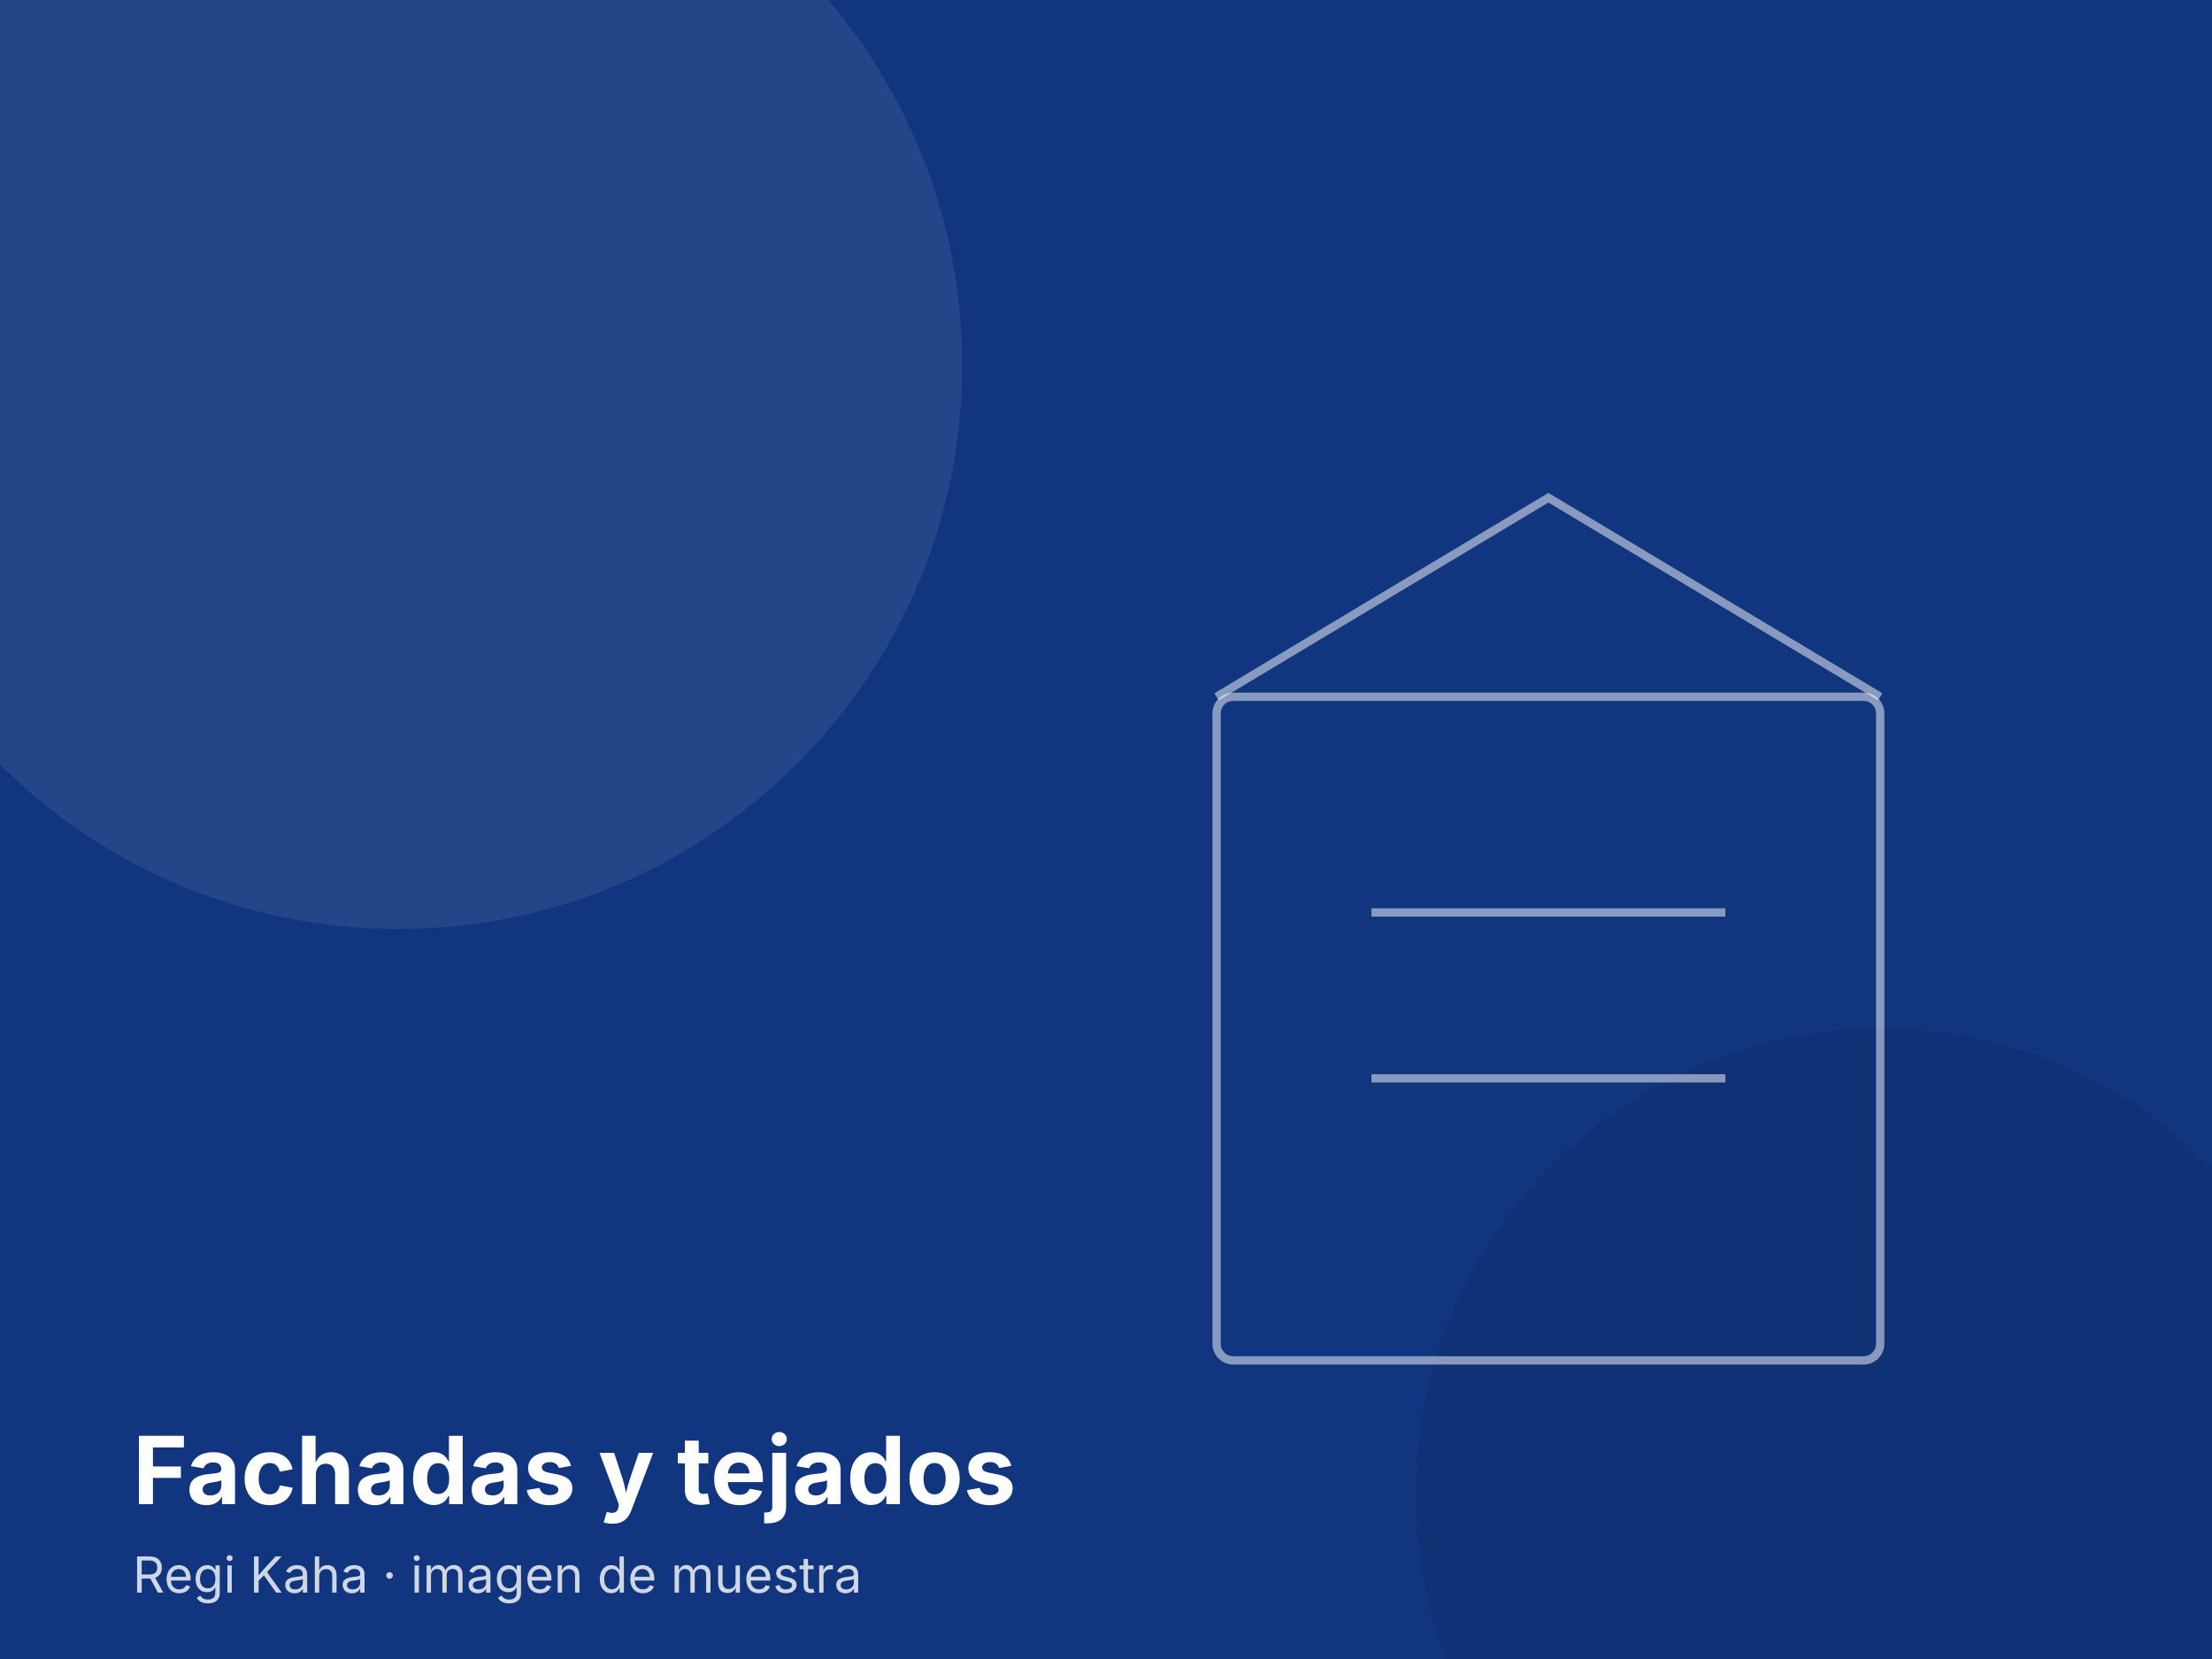
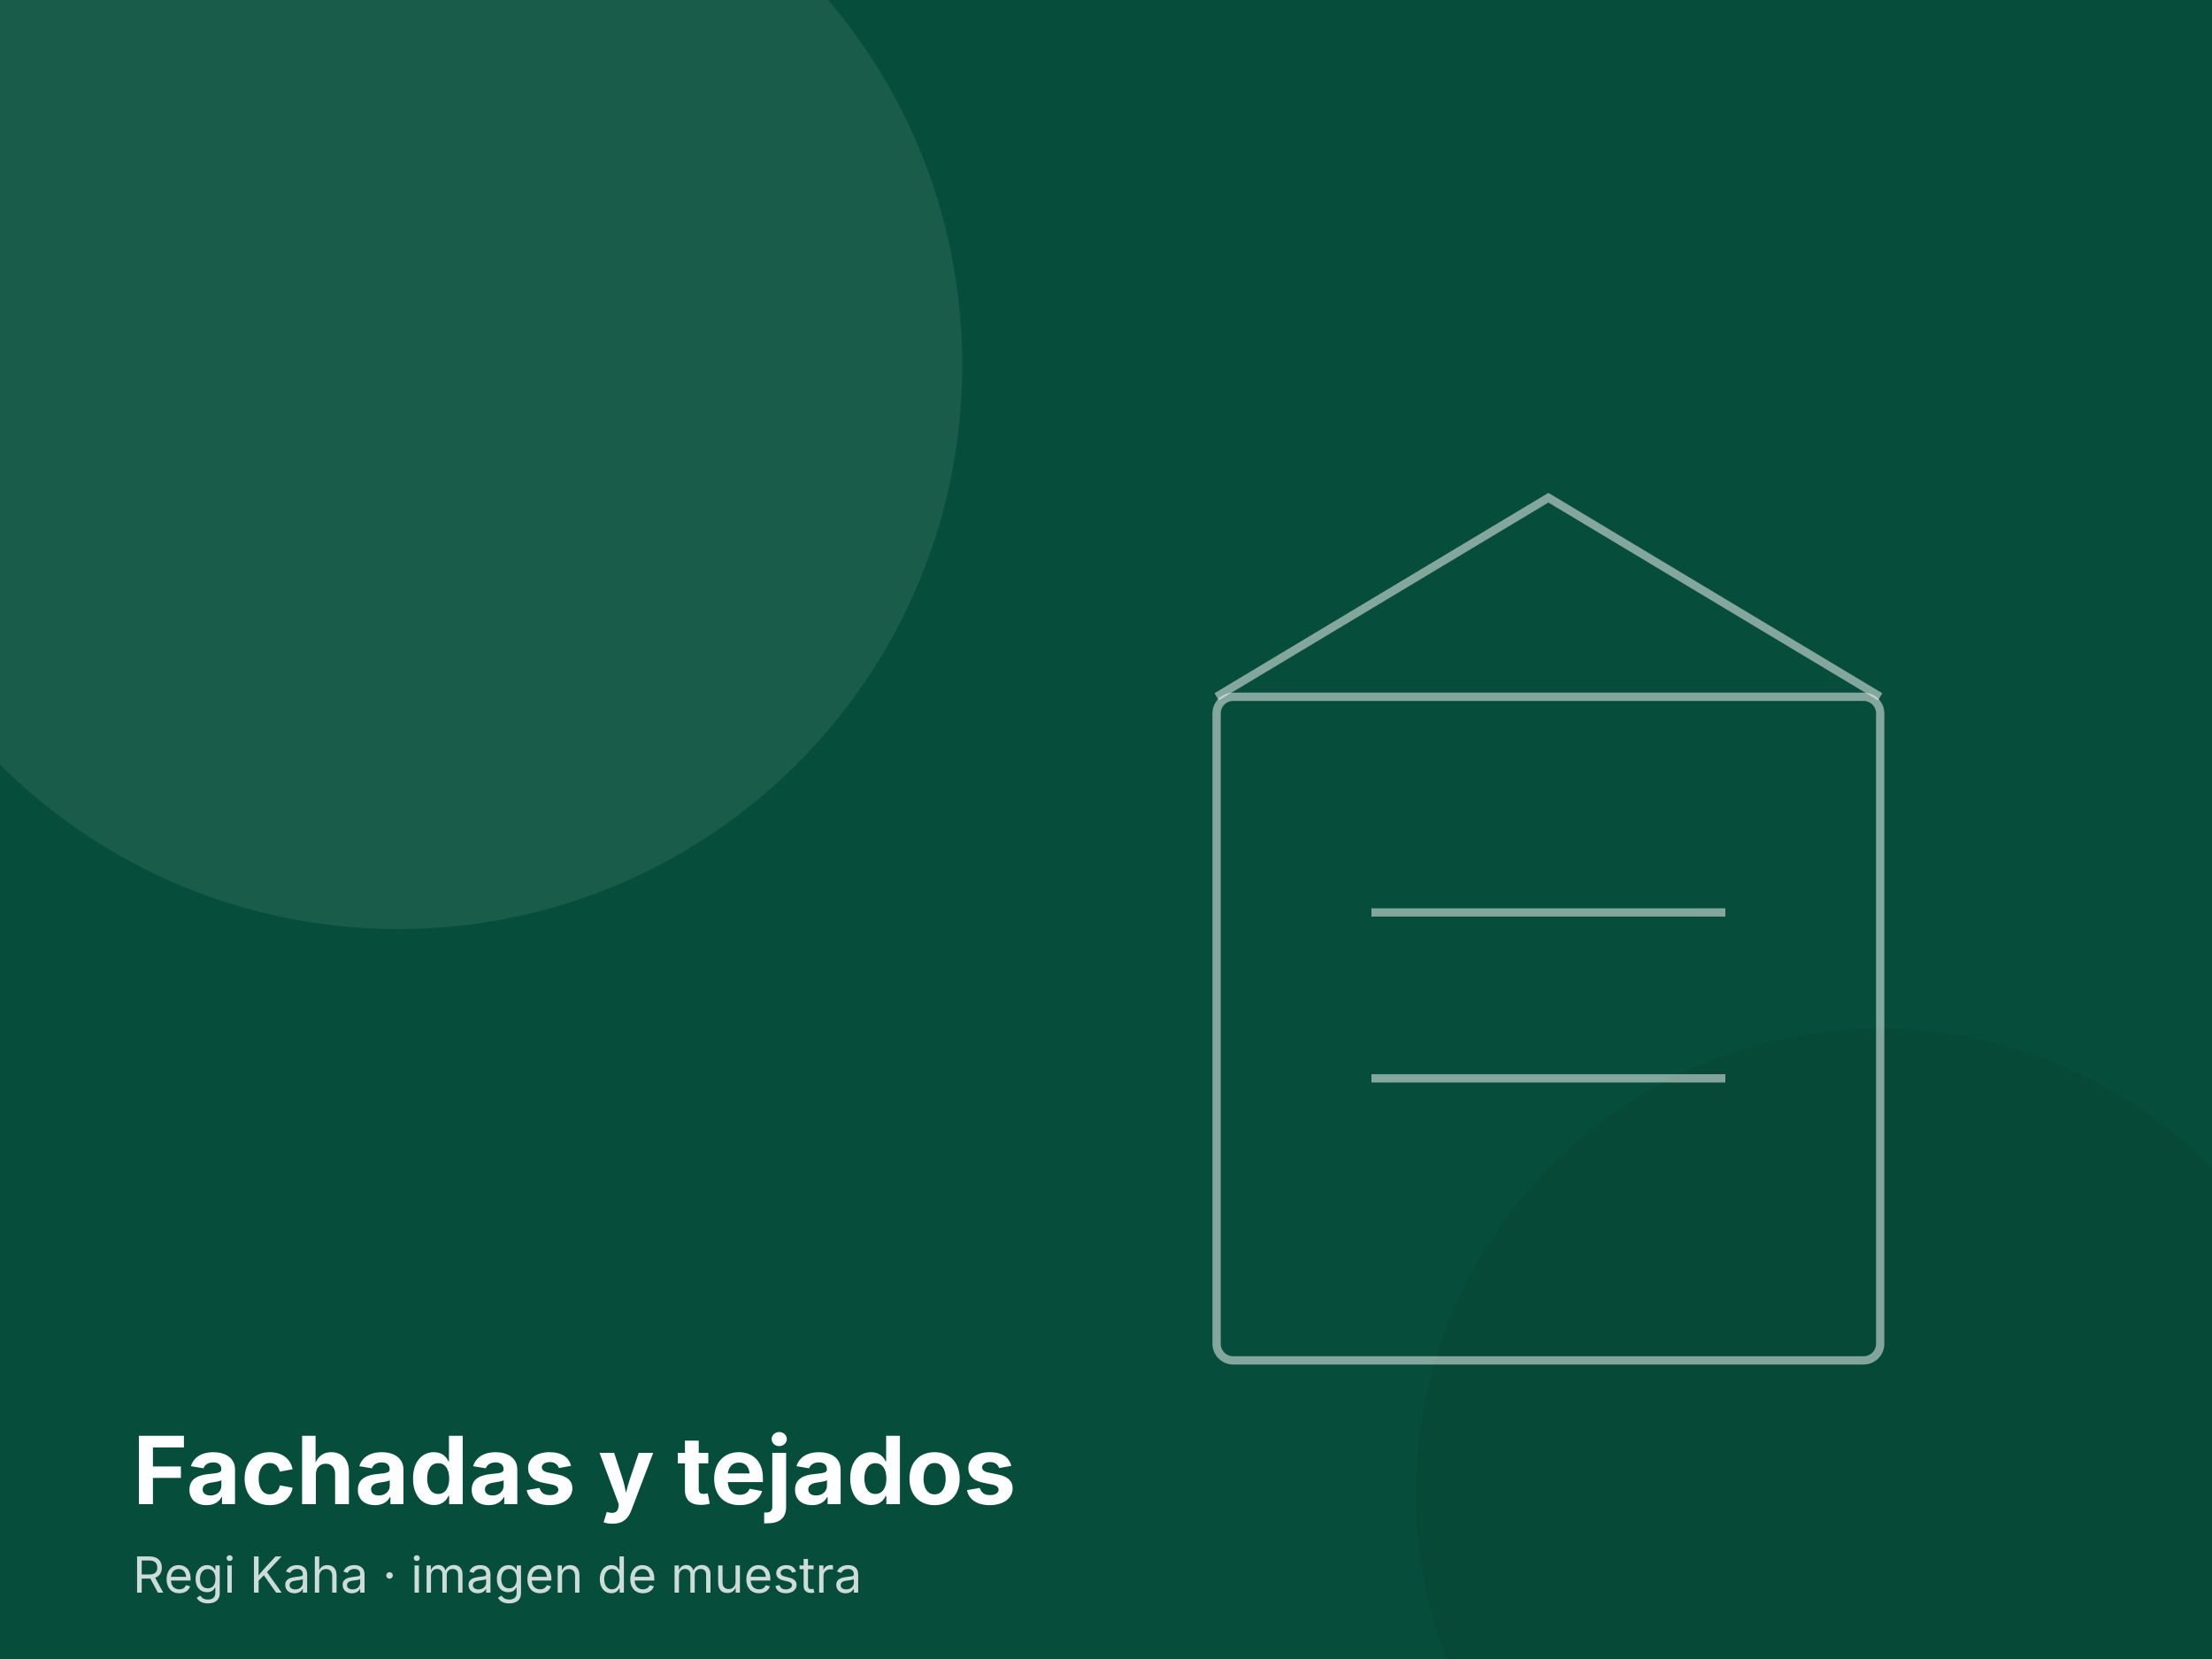
<svg xmlns="http://www.w3.org/2000/svg" width="800" height="600" viewBox="0 0 800 600">
  <defs>
    <linearGradient id="cg" gradientTransform="rotate(231)">
-       <stop offset="0" stop-color="#11357E" />
-       <stop offset="0.55" stop-color="#1F6FE0" />
-       <stop offset="1" stop-color="#3FB0F5" />
+       <stop offset="0" stop-color="#064E3B" />
+       <stop offset="0.55" stop-color="#0F766E" />
+       <stop offset="1" stop-color="#14B8A6" />
    </linearGradient>
  </defs>
  <rect width="800" height="600" fill="url(#cg)" />
  <circle cx="144" cy="132" r="204" fill="rgba(255,255,255,0.08)" />
  <circle cx="680" cy="540" r="168" fill="rgba(0,0,0,0.07)" />
  <g stroke="rgba(255,255,255,0.5)" stroke-width="3" fill="none">
    <rect x="440" y="252" width="240" height="240" rx="6" />
    <path d="M440 252 L560 180 L680 252" />
    <line x1="496" y1="330" x2="624" y2="330" />
    <line x1="496" y1="390" x2="624" y2="390" />
  </g>
  <text x="48" y="544" font-family="Inter, sans-serif" font-size="34" font-weight="700" fill="#fff">Fachadas y tejados</text>
  <text x="48" y="576" font-family="Inter, sans-serif" font-size="18" fill="rgba(255,255,255,0.8)">Regi Kaha · imagen de muestra</text>
</svg>
